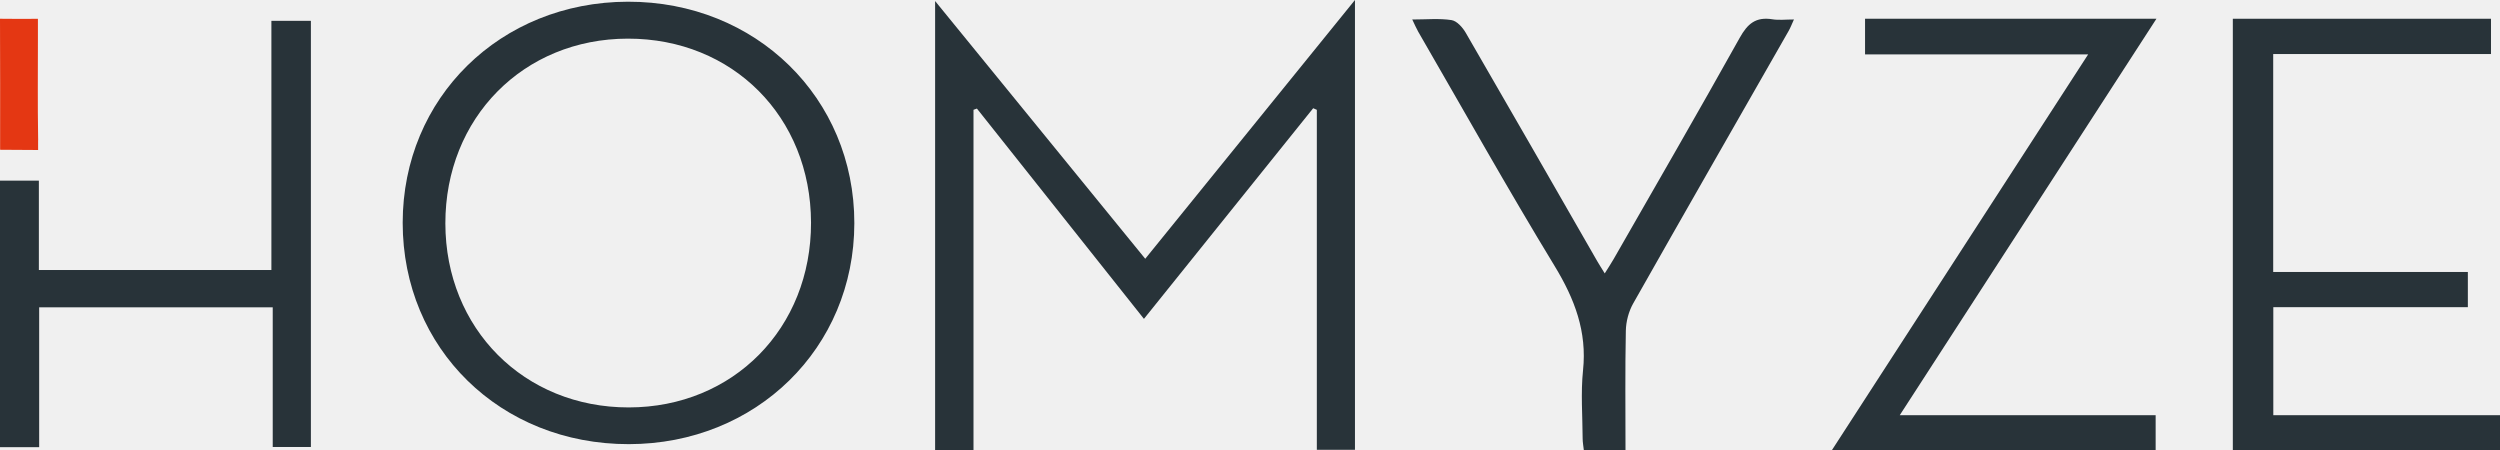
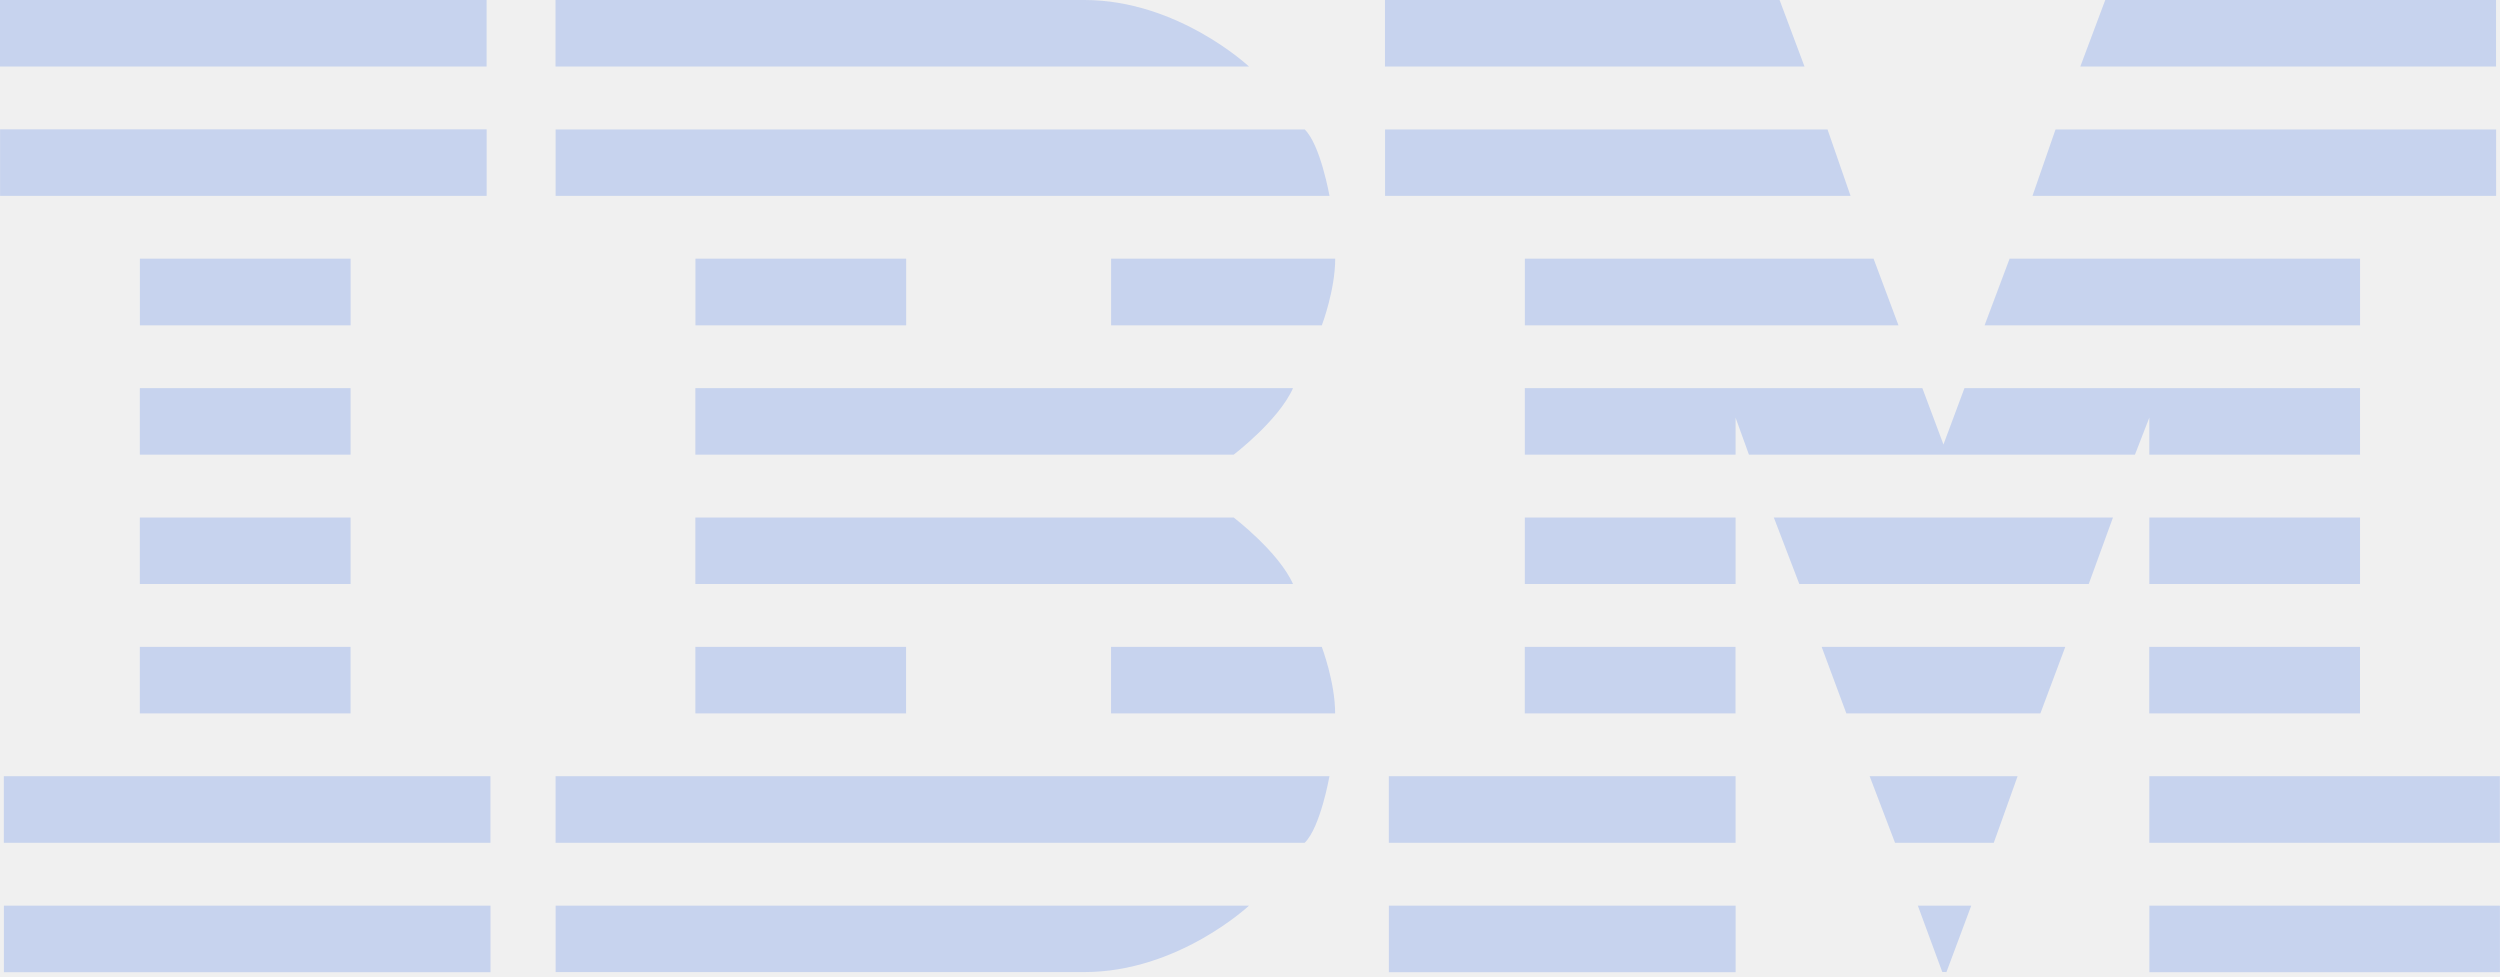
- <svg xmlns="http://www.w3.org/2000/svg" fill="none" viewBox="0 0 200 36">
-   <g clip-path="url(#a)" clip-rule="evenodd" fill-rule="evenodd">
-     <path d="m74.81 0.084c5.673 6.958 11.19 13.726 16.809 20.618 5.577-6.88 11.088-13.679 16.778-20.702v35.986h-3.05v-27.2l-0.292-0.128c-4.479 5.573-8.957 11.147-13.54 16.851-4.511-5.68-8.937-11.252-13.362-16.824-0.091 0.033-0.182 0.066-0.273 0.099v27.216h-3.071v-35.916z" fill="#283339" />
-     <path d="m64.882 17.802c-0.021-8.453-6.262-14.719-14.653-14.711-8.353 0.008-14.61 6.343-14.6 14.784 0.01 8.42 6.299 14.728 14.675 14.719 8.359-0.009 14.599-6.341 14.578-14.792zm-14.654-17.665c10.241-0.021 18.128 7.693 18.119 17.721-0.009 9.982-7.847 17.662-18.038 17.674-10.278 0.012-18.096-7.64-18.094-17.711 0.002-9.995 7.812-17.663 18.013-17.684z" fill="#283339" />
-     <path d="M178.626 1.5H199.279V4.323H181.856V21.758H197.428V24.574H181.865V33.216H200V36H178.626V1.5Z" fill="#283339" />
-     <path d="m151.98 33.217h20.472v2.783h-25.892c6.829-10.546 13.586-20.984 20.493-31.65h-17.849v-2.85h23.311c-6.845 10.572-13.609 21.019-20.535 31.717z" fill="#283339" />
-     <path d="M21.818 24.586H3.133V35.774H0V14.451H3.109V21.601H21.712V1.667H24.871V35.759H21.818V24.586Z" fill="#283339" />
-     <path d="m130.04 36h-3.335c-0.034-0.316-0.091-0.611-0.093-0.906-8e-3 -1.826-0.159-3.667 0.031-5.476 0.325-3.084-0.667-5.699-2.274-8.339-3.762-6.181-7.294-12.489-10.915-18.748-0.151-0.262-0.266-0.542-0.473-0.971 1.143 0 2.163-0.103 3.141 0.048 0.429 0.066 0.89 0.588 1.134 1.009 3.529 6.085 7.024 12.188 10.528 18.286 0.154 0.268 0.323 0.527 0.596 0.969 0.283-0.455 0.508-0.79 0.707-1.139 3.377-5.899 6.784-11.782 10.094-17.715 0.618-1.107 1.275-1.693 2.617-1.474 0.509 0.083 1.046 0.014 1.717 0.014-0.173 0.378-0.274 0.654-0.42 0.909-4.15 7.266-8.319 14.523-12.438 21.806-0.366 0.647-0.575 1.452-0.59 2.189-0.064 3.138-0.027 6.278-0.027 9.537z" fill="#283339" />
-     <path d="m0.009 11.981c0-3.33 0.01-7.355-0.009-10.481 0.66 0.02 2.195 0.005 3.033 0.005v1.752c-2.4e-4 2.563-0.027 5.126 0.016 7.688 0.013 0.776-0.007-0.429 4.7e-4 1.055 0 0-2.288-0.019-3.041-0.019z" fill="#E43713" />
-   </g>
-   <defs>
-     <clipPath id="a">
-       <rect width="200" height="36" fill="#fff" />
-     </clipPath>
-   </defs>
+ <svg xmlns="http://www.w3.org/2000/svg" width="128" height="50" viewBox="0 0 128 50" fill="#C7D3EE">
+   <path d="M0 0V3.405H24.914V0H0ZM28.443 0V3.405H63.946C63.946 3.405 60.32 0 55.517 0H28.444H28.443ZM70.911 0V3.405H92.39L91.115 0H70.911ZM107.789 0L106.513 3.405H127.798V0H107.789ZM0.004 6.623V10.028H24.917V6.623H0.004ZM28.447 6.627V10.028H68.07C68.07 10.028 67.608 7.407 66.8 6.627H28.447H28.447ZM70.915 6.627V10.028H94.748L93.569 6.627H70.915ZM105.243 6.627L104.063 10.028H127.802V6.627H105.243ZM7.162 13.245V16.656H17.951V13.245H7.162ZM35.606 13.245V16.656H46.395V13.245H35.606ZM56.889 13.245V16.656H67.678C67.678 16.656 68.363 14.854 68.363 13.245H56.889H56.889ZM78.073 13.245V16.656H97.202L95.927 13.245H78.073ZM102.891 13.245L101.611 16.656H120.835V13.245H102.891ZM7.16 19.873V23.279H17.949V19.873H7.16ZM35.603 19.873V23.279H63.162C63.162 23.279 65.466 21.531 66.202 19.873H35.603H35.603ZM78.071 19.873V23.279H88.861V21.383L89.546 23.279H109.309L110.045 21.383V23.279H120.834V19.873H100.58L99.505 22.758L98.425 19.873H78.071ZM7.16 26.496V29.902H17.949V26.496H7.16ZM35.603 26.496V29.902H66.202C65.466 28.249 63.162 26.496 63.162 26.496H35.603H35.603ZM78.071 26.496V29.902H88.861V26.496H78.071ZM90.82 26.496L92.125 29.902H106.943L108.184 26.496H90.82ZM110.044 26.496V29.902H120.834V26.496H110.044ZM7.159 33.119V36.525H17.948V33.119H7.159ZM35.602 33.119V36.525H46.391V33.119H35.602ZM56.886 33.119V36.525H68.359C68.359 34.918 67.675 33.119 67.675 33.119H56.886H56.886ZM78.069 33.119V36.525H88.859V33.119H78.069ZM93.268 33.119L94.533 36.525H104.468L105.743 33.119H93.268ZM110.042 33.119V36.525H120.832V33.119H110.042ZM0.196 39.742V43.152H25.11V39.742H0.196ZM28.445 39.742V43.152H66.798C67.605 42.371 68.068 39.742 68.068 39.742H28.445H28.445ZM71.108 39.742V43.152H88.862V39.742H71.108ZM95.726 39.742L97.026 43.152H102.081L103.301 39.742H95.726ZM110.045 39.742V43.152H127.993V39.742H110.045ZM0.199 46.369V49.775H25.113V46.369H0.199ZM28.448 46.369V49.77H55.521C60.324 49.77 63.95 46.369 63.95 46.369H28.447H28.448ZM71.11 46.369V49.775H88.865V46.369H71.11ZM98.193 46.369L99.444 49.764L99.658 49.77L100.928 46.369H98.193ZM110.047 46.369V49.775H127.996V46.369H110.047Z" fill="#C7D3EE" />
</svg>
